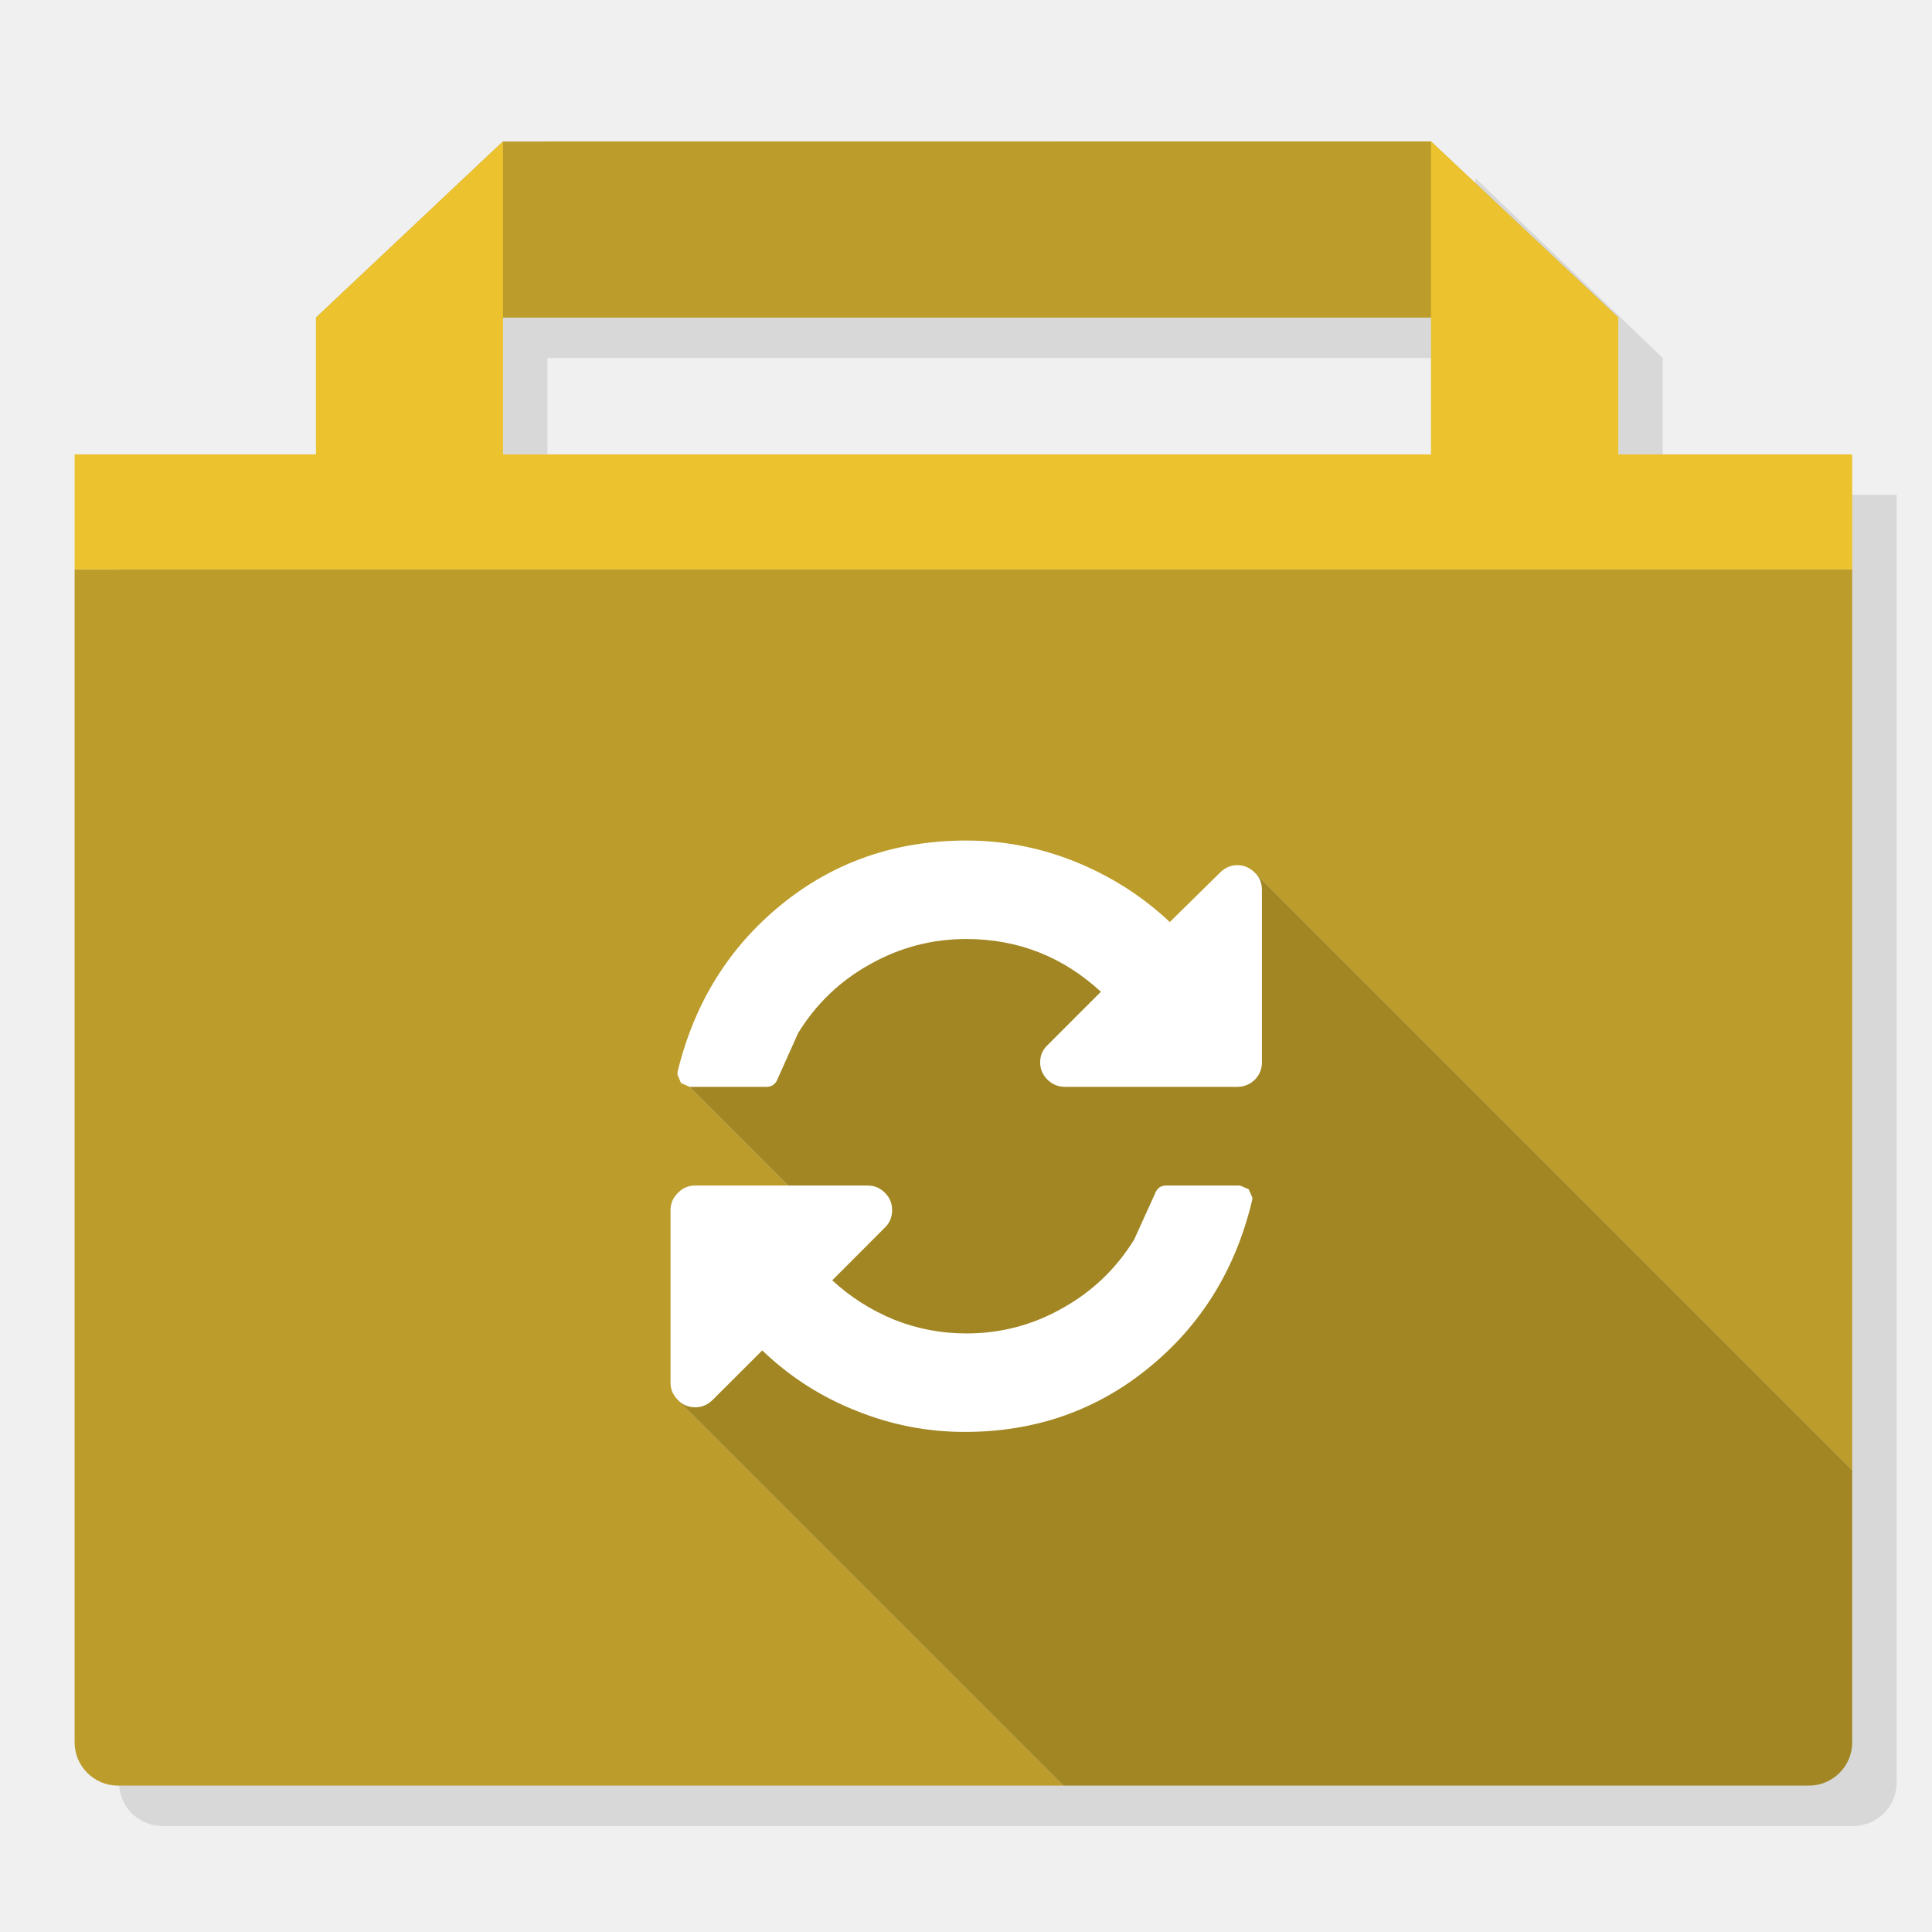
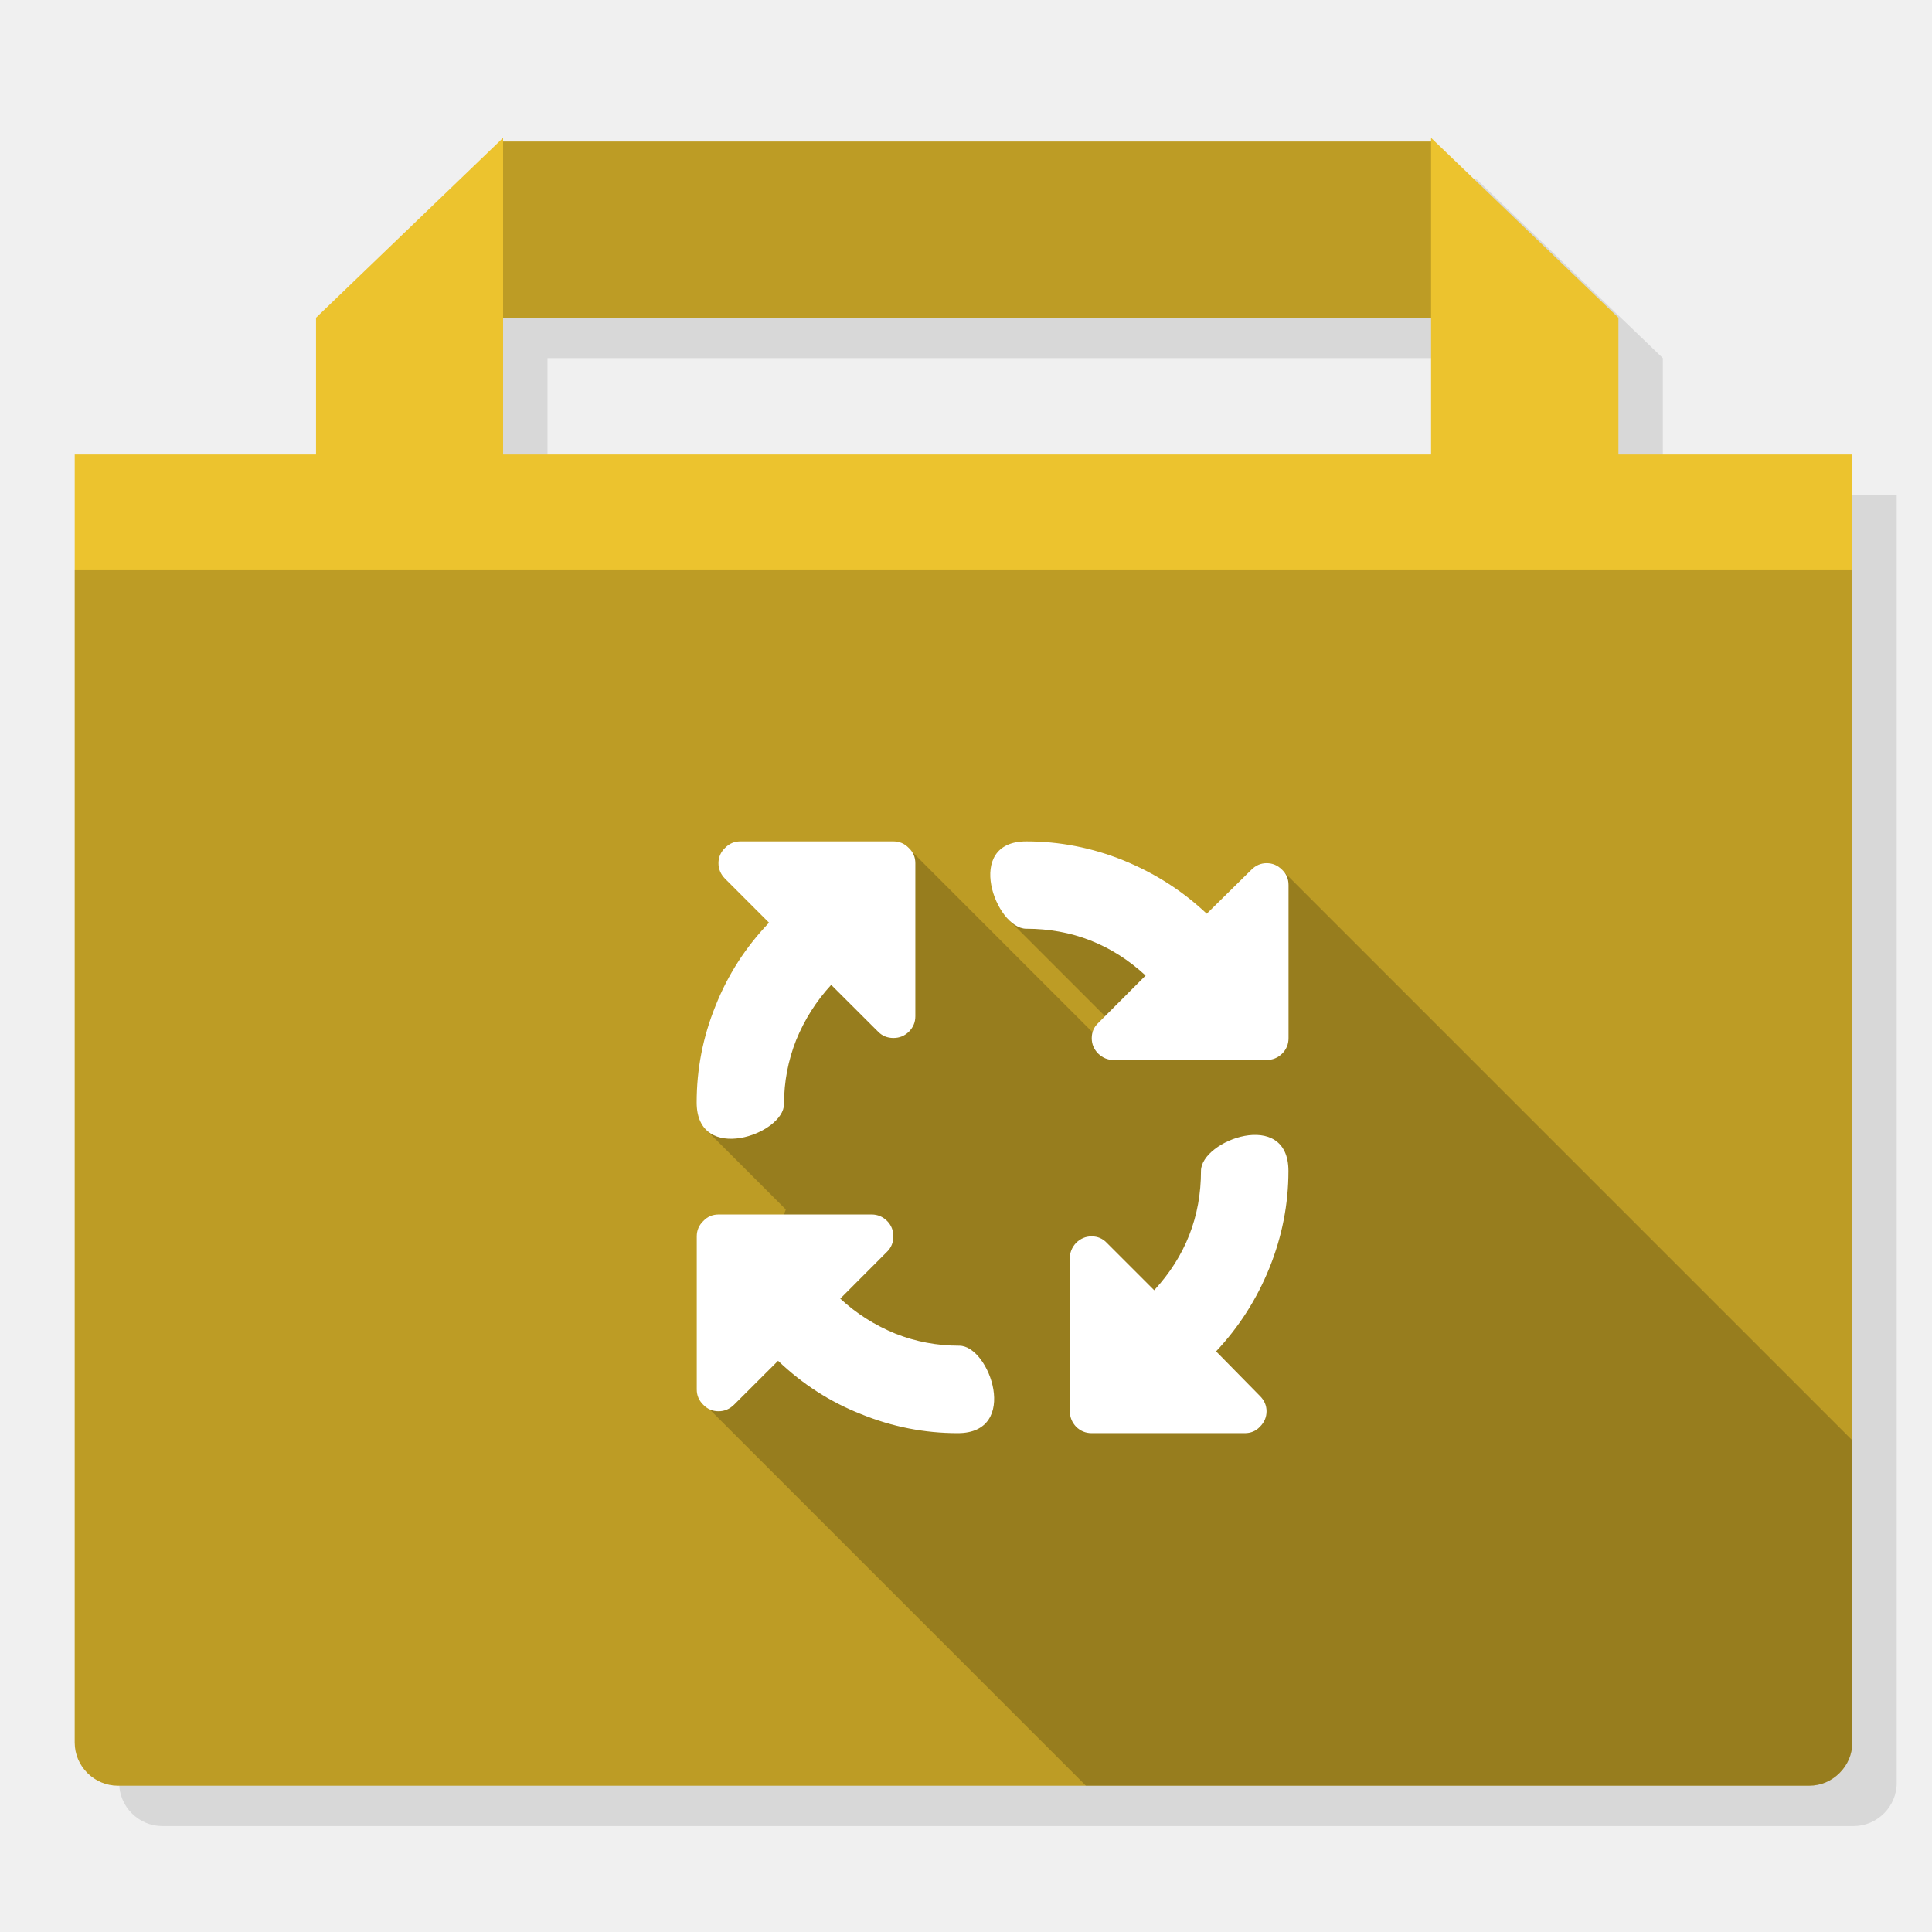
- <svg xmlns="http://www.w3.org/2000/svg" id="User-Public" image-rendering="optimizeSpeed" baseProfile="basic" version="1.1" style="background-color:#FFFFFF" x="0px" y="0px" width="1024px" height="1024px" viewBox="0 0 1024 1024" enable-background="new 0 0 1024 1024">
+ <svg xmlns="http://www.w3.org/2000/svg" id="User-Public" image-rendering="optimizeSpeed" baseProfile="basic" version="1.1" style="background-color:#ffffff" x="0px" y="0px" width="1024px" height="1024px" viewBox="0 0 1024 1024" enable-background="new 0 0 1024 1024">
  <defs transform="matrix(1 0 0 1 0 0) " />
-   <g id="Shadow">
+   <g id="folder-shadow">
    <g id="shape">
-       <path id="path" fill="#000000" fill-opacity="0.098" d="M782,94.4 L782,96.35 290.15,96.35 290.15,94.4 191,189.75 191,262.25 63.1,262.25 63.1,944.95 C63.1,957.5 73.45,967.8 85.95,967.8 L982.4,967.8 C994.9,967.8 1005.25,957.5 1005.25,944.95 L1005.25,262.25 881.3,262.25 881.3,189.75 782,94.4z M782,262.25 L290.15,262.25 290.15,189.75 782,189.75 782,262.25z" />
+       <path id="path" fill="#000000" fill-opacity="0.098" d="M782.05,94.45 L782.05,96.4 290.2,96.4 290.2,94.45 191.05,189.8 191.05,262.3 63.15,262.3 63.15,945 C63.15,957.55 73.5,967.85 86,967.85 L982.45,967.85 C994.95,967.85 1005.3,957.55 1005.3,945 L1005.3,262.3 881.35,262.3 881.35,189.8 782.05,94.45z M782.05,262.3 L290.2,262.3 290.2,189.8 782.05,189.8 782.05,262.3z" />
    </g>
  </g>
-   <g id="Dark">
+   <g id="folder">
    <g id="shape5">
-       <path id="path4" fill="#BC9C2A" fill-opacity="1" d="M857.75,168.35 L758.45,74.95 266.55,75 167.45,168.35 857.75,168.35z M981.7,779.25 L981.7,301.8 39.55,301.8 39.55,923.55 C39.55,936.1 49.9,946.4 62.4,946.4 L563.7,946.4 359,741.7 426.425,636.975 362.425,572.975 513.575,464.5 627.175,518.45 664,461.55 981.7,779.25z" />
-       <path id="path7" fill="#A18623" fill-opacity="1" d="M981.7,779.25 L664,461.55 627.175,518.45 513.575,464.5 362.425,572.975 426.425,636.975 359,741.7 563.7,946.4 958.85,946.4 C971.35,946.4 981.7,936.1 981.7,923.55 L981.7,779.25z" />
+       <path id="path4" fill="#ECC32E" fill-opacity="1" d="M758.5,73.05 L758.5,75 266.65,75 266.65,73.05 167.5,168.4 167.5,240.9 39.6,240.9 39.6,923.6 C39.6,936.15 49.95,946.45 62.45,946.45 L958.9,946.45 C971.4,946.45 981.75,936.15 981.75,923.6 L981.75,240.9 857.8,240.9 857.8,168.4 758.5,73.05z M758.5,240.9 L266.65,240.9 266.65,168.4 758.5,168.4 758.5,240.9z" />
    </g>
  </g>
-   <g id="Light">
-     <g id="shape11">
-       <path id="path8" fill="#ECC32E" fill-opacity="1" d="M981.7,301.8 L981.7,240.85 857.75,240.85 857.75,168.35 758.45,74.95 758.45,240.85 266.6,240.85 266.6,74.95 167.45,168.35 167.45,240.85 39.55,240.85 39.55,301.8 981.7,301.8z" />
+   <g id="folder-dark">
+     <g id="shape10">
+       <path id="path8" fill="#000000" fill-opacity="0.2" d="M758.5,168.4 L758.5,75 266.65,75 266.65,168.4 758.5,168.4z M39.6,923.6 C39.6,936.15 49.95,946.45 62.45,946.45 L958.9,946.45 C971.4,946.45 981.75,936.15 981.75,923.6 L981.75,301.85 39.6,301.85 39.6,923.6z" />
    </g>
  </g>
-   <g id="ico">
-     <g id="shape13">
-       <path id="path9" fill="#FFFFFF" fill-opacity="1" d="M665.05,462.5 Q661.1,458.55 655.8,458.55 C652.35,458.55 649.3,459.85 646.65,462.5 L620,488.7 C605.55,475.05 588.9,464.45 570.1,456.8 551.35,449.25 532.05,445.5 512.2,445.5 474.7,445.5 442,456.8 414.15,479.45 386.3,502.1 367.95,531.65 359.1,568.2 L359.1,569.65 360.95,574.05 365.55,576.05 406.3,576.05 C409.25,576.05 411.25,574.5 412.35,571.4 L423.05,547.5 C432.6,532 445.3,519.85 461.1,511.1 476.95,502.15 493.95,497.7 512.2,497.7 539.45,497.7 563.25,507 583.5,525.65 L555.2,553.95 C552.6,556.4 551.3,559.45 551.3,563.05 551.3,566.6 552.6,569.7 555.2,572.3 557.85,574.8 560.9,576.05 564.35,576.05 L655.8,576.05 C659.35,576.05 662.4,574.8 665.05,572.3 667.6,569.7 668.85,566.6 668.85,563.05 L668.85,471.6 C668.85,468 667.6,464.95 665.05,462.5z M661.8,630.3 L657.2,628.35 618.05,628.35 C615.1,628.35 613.1,629.9 612,633.05 L601.15,656.95 C591.6,672.45 578.9,684.6 563.05,693.4 547.35,702.3 530.4,706.75 512.2,706.75 498.95,706.75 486.25,704.35 474,699.5 461.7,694.45 450.75,687.5 441.1,678.6 L469.15,650.5 C471.6,648.05 472.85,645 472.85,641.4 472.85,637.85 471.6,634.8 469.15,632.3 466.5,629.65 463.45,628.35 459.9,628.35 L368.45,628.35 C364.85,628.35 361.8,629.65 359.3,632.3 356.7,634.8 355.4,637.85 355.4,641.4 L355.4,732.85 C355.4,736.4 356.7,739.45 359.3,742 361.8,744.6 364.85,745.9 368.45,745.9 372,745.9 375.05,744.6 377.7,742 L404,715.75 C418.5,729.65 435.05,740.3 453.6,747.65 472.2,755.2 491.45,758.95 511.3,758.95 548.55,758.95 581.05,747.65 608.8,725 636.65,702.35 654.95,672.75 663.65,636.2 663.75,635.75 663.8,635.25 663.8,634.8 L661.8,630.3z" />
+   <g id="ico-shadow">
+     <g id="shape14">
+       <path id="path11" fill="#000000" fill-opacity="0.2" d="M981.75,763.4 L678.05,459.7 642.325,491.375 534.15,487.05 589.3,542.2 582.1,550.15 482,450.05 374.5,599.05 416.5,641.05 376.05,746.95 575.55,946.45 958.9,946.45 Q968.25,946.45 975,939.7 981.75,932.95 981.75,923.6 L981.75,763.4z" />
+     </g>
+   </g>
+   <g id="Ico">
+     <g id="shape16">
+       <path id="path12" fill="#FFFFFF" fill-opacity="1" d="M671.35,457.5 C668.3,457.5 665.6,458.65 663.25,461 L639.6,484.3 C626.75,472.15 612,462.75 595.3,455.95 578.65,449.25 561.55,445.95 543.95,445.95 510.65,445.95 527.75,492.25 543.95,492.25 568.1,492.25 589.25,500.5 607.2,517.05 L582.1,542.2 C579.8,544.35 578.65,547.05 578.65,550.25 578.65,553.4 579.8,556.15 582.1,558.45 584.45,560.7 587.15,561.8 590.2,561.8 L671.35,561.8 C674.5,561.8 677.2,560.7 679.55,558.45 681.85,556.15 682.95,553.4 682.95,550.25 L682.95,469.1 C682.95,465.9 681.85,463.2 679.55,461 677.2,458.65 674.5,457.5 671.35,457.5z M682.9,620.6 C682.9,587.3 636.55,604.4 636.55,620.6 636.55,644.75 628.3,665.9 611.75,683.85 L586.65,658.75 C584.5,656.45 581.75,655.3 578.6,655.3 575.45,655.3 572.7,656.45 570.35,658.75 568.15,661.1 567.05,663.8 567.05,666.85 L567.05,748 C567.05,751.15 568.15,753.85 570.35,756.2 572.7,758.5 575.45,759.6 578.6,759.6 L659.75,759.6 C662.95,759.6 665.65,758.5 667.8,756.2 Q671.3,752.7 671.3,748 C671.3,744.95 670.15,742.25 667.8,739.9 L644.55,716.25 C656.65,703.4 666.1,688.65 672.85,671.95 679.55,655.3 682.9,638.2 682.9,620.6z M481.65,449.4 C479.4,447.1 476.7,445.95 473.55,445.95 L392.4,445.95 C389.25,445.95 386.55,447.1 384.3,449.4 382,451.6 380.8,454.35 380.8,457.5 380.8,460.65 382,463.4 384.3,465.75 L407.6,489.05 C395.25,501.95 385.8,516.6 379.25,533.1 372.55,549.6 369.25,566.65 369.25,584.3 369.25,617.35 415.55,601.25 415.55,585.1 415.55,573.35 417.7,562.05 422,551.2 426.5,540.25 432.65,530.55 440.55,522 L465.5,546.9 C467.65,549.05 470.35,550.15 473.55,550.15 476.7,550.15 479.4,549.05 481.65,546.9 484,544.55 485.15,541.85 485.15,538.65 L485.15,457.5 C485.15,454.35 484,451.6 481.65,449.4z M473.5,655.3 C473.5,652.15 472.4,649.4 470.25,647.2 467.9,644.85 465.15,643.7 462,643.7 L380.85,643.7 C377.65,643.7 374.95,644.85 372.75,647.2 370.45,649.4 369.3,652.15 369.3,655.3 L369.3,736.45 C369.3,739.6 370.45,742.3 372.75,744.55 374.95,746.85 377.65,748 380.85,748 384,748 386.7,746.85 389.05,744.55 L412.4,721.25 C425.3,733.6 439.95,743.05 456.45,749.55 472.95,756.25 490,759.6 507.65,759.6 540.7,759.6 524.6,713.25 508.45,713.25 496.65,713.25 485.4,711.15 474.55,706.85 463.6,702.35 453.9,696.2 445.35,688.3 L470.25,663.35 C472.4,661.2 473.5,658.45 473.5,655.3z" />
    </g>
  </g>
</svg>
